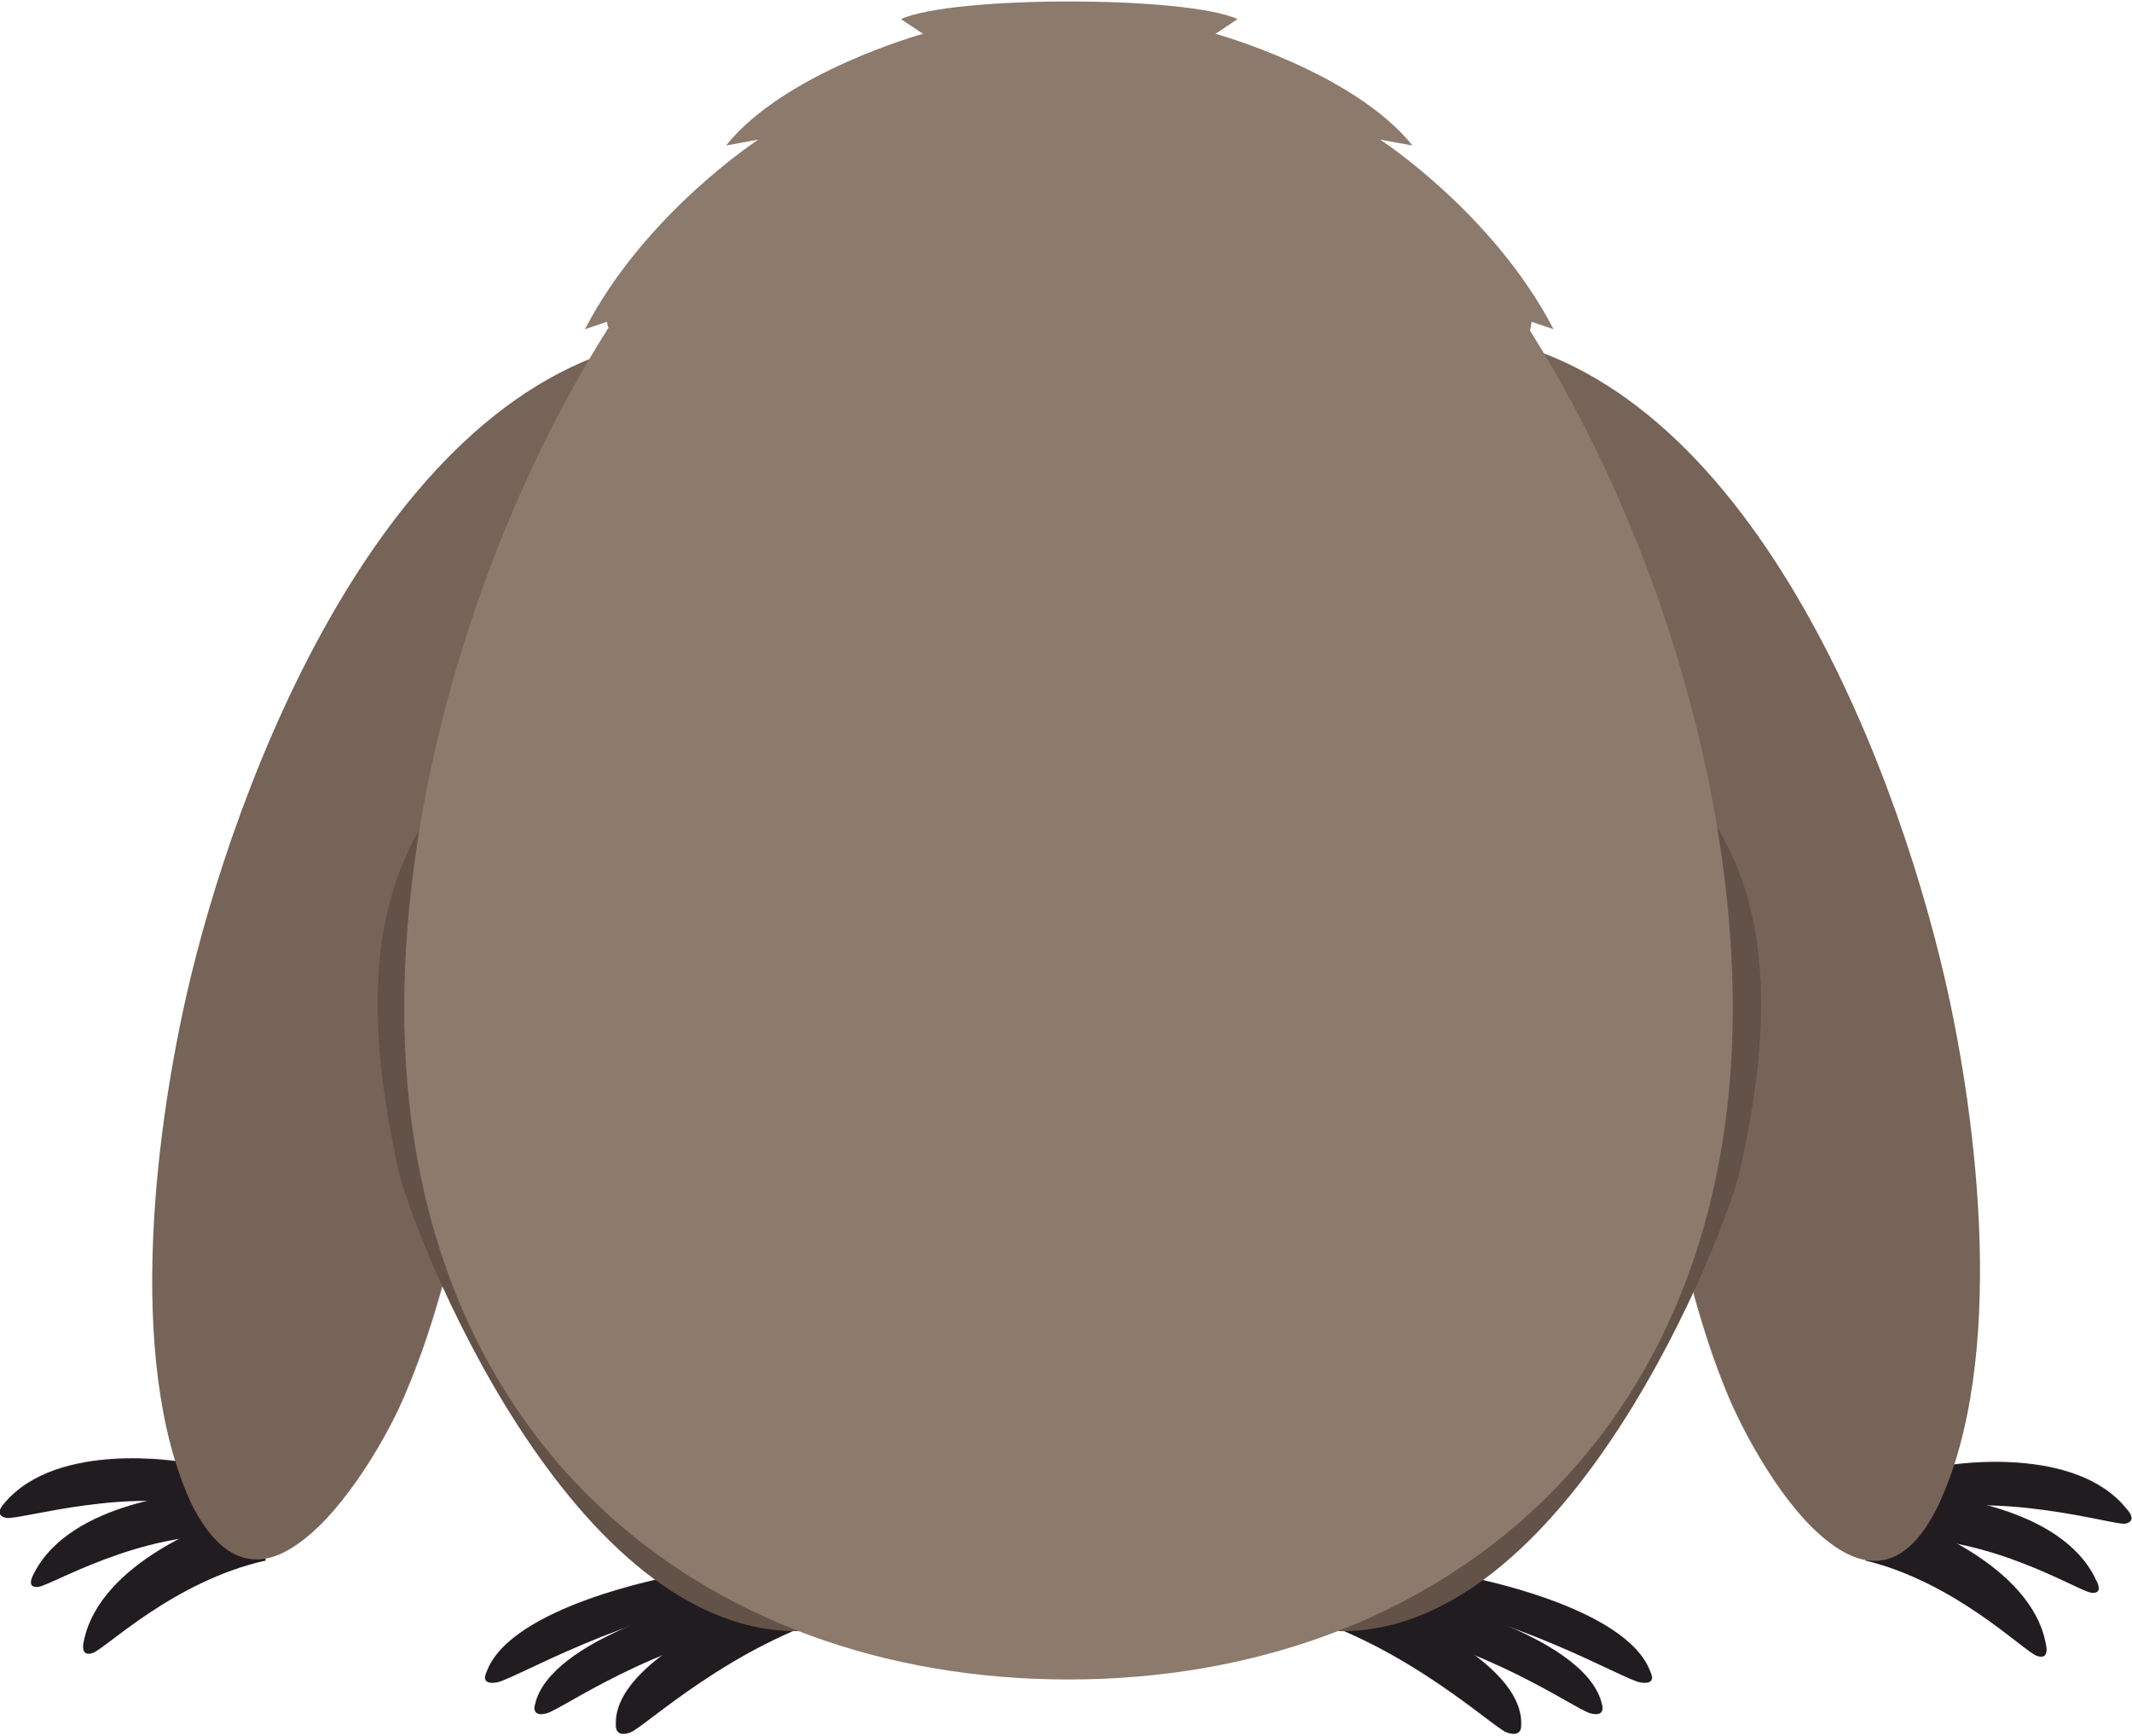
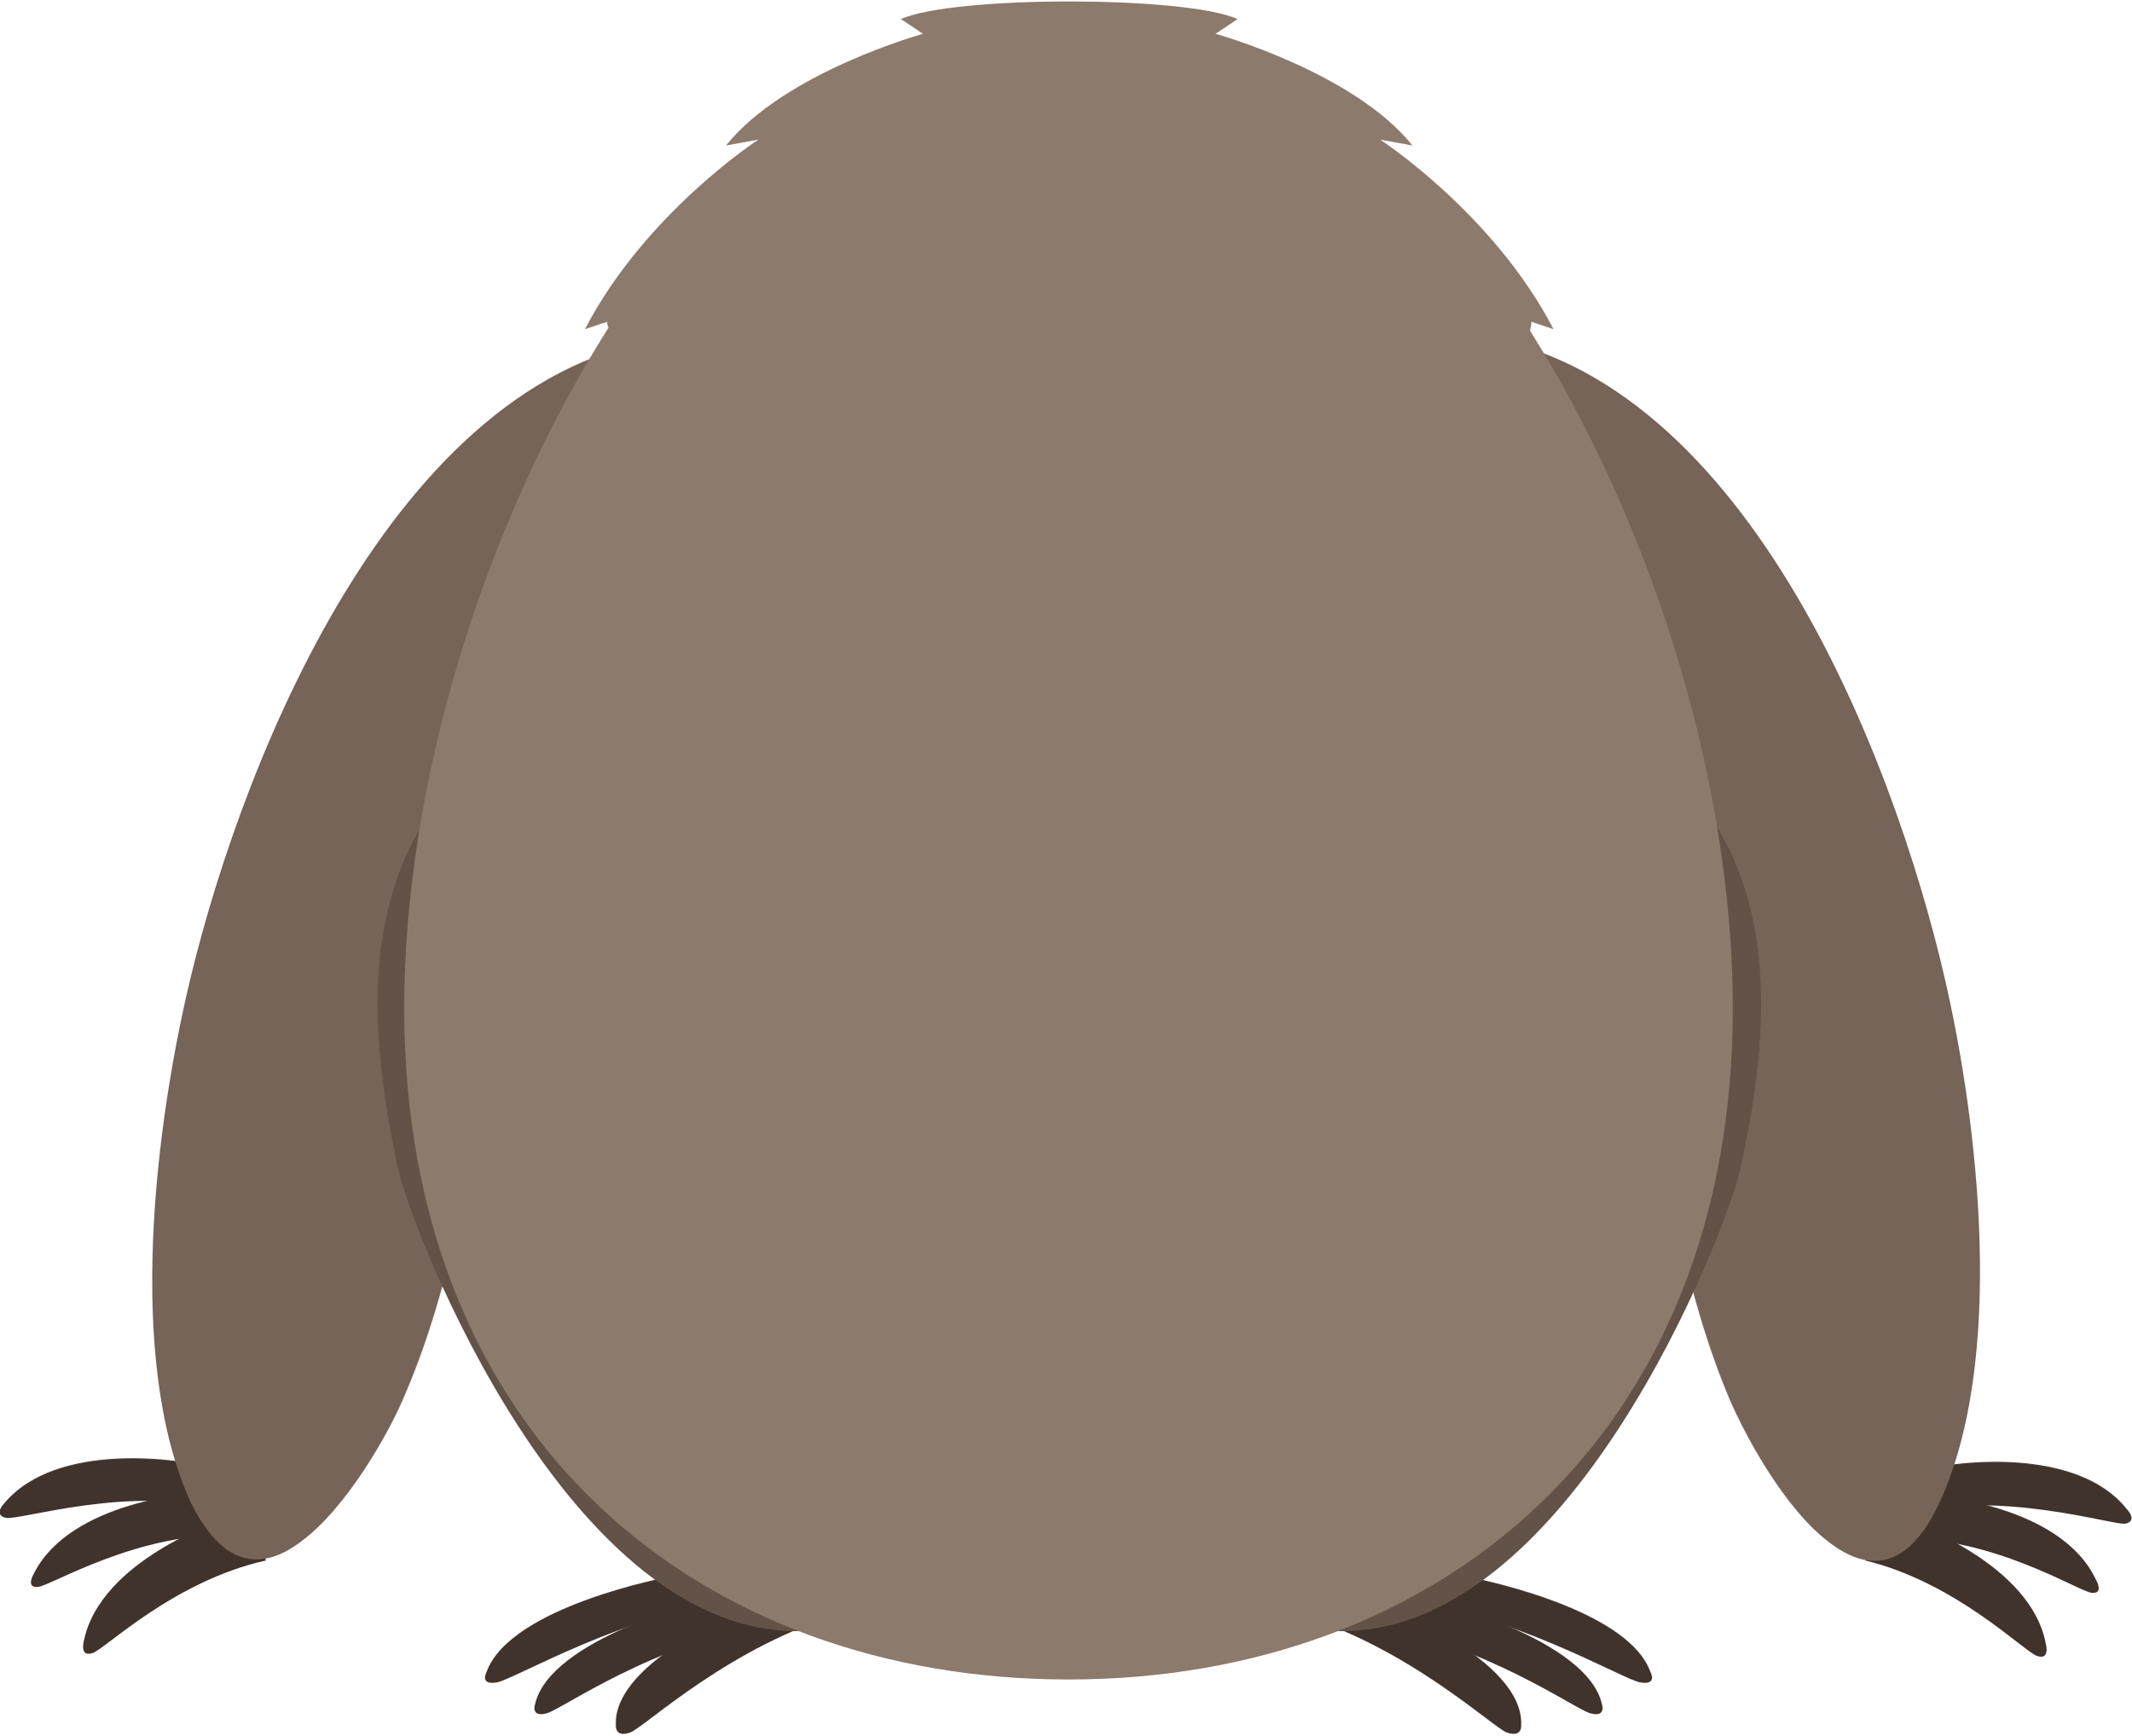
<svg xmlns="http://www.w3.org/2000/svg" version="1.1" id="Calque_1" x="0px" y="0px" viewBox="0 0 145 118.1" style="enable-background:new 0 0 145 118.1;" xml:space="preserve">
  <style type="text/css">
- 	.st0{fill:#211C20;}
+ 	.st0{fill:#40332C;}
	.st1{fill:#766458;}
	.st2{fill:#625247;}
	.st3{fill:#8C7A6D;}
</style>
  <path class="st0" d="M12.4,99.5c0,0-8.5-1.5-12.1,2.8c0,0-0.8,0.8,0.1,1c0.9,0.2,8.6-2.3,14.7-0.5C15.2,102.8,14.4,100.8,12.4,99.5" />
  <path class="st0" d="M13.4,101.6c0,0-8.6,0.5-11.1,5.5c0,0-0.6,1,0.3,0.9c0.9-0.1,6.9-3.8,13.3-3.5  C15.9,104.5,15.6,102.5,13.4,101.6" />
  <path class="st0" d="M15,103.5c0,0-8.2,2.7-9.3,8.2c0,0-0.3,1.1,0.6,0.8c0.9-0.3,5.5-4.9,11.8-6.3C18,106.1,17.3,103.7,15,103.5" />
  <path class="st1" d="M20.5,104.9c3.1-2.3,6-7.4,7.1-10.1c3.6-8.4,4.5-17.7,7.3-26.3c2.5-7.4,6.3-13.8,10.8-20.1  c3.2-4.4,8-9,8.8-14.6c0.7-4.9-2.1-11.4-8.1-10.9c-19.1,1.7-29.7,28.3-33.4,43.5c-2.4,9.9-4.5,26.1,0,35.9  C15.3,106.9,18,106.8,20.5,104.9" />
  <path class="st0" d="M132.7,99.7c0,0,8.5-1.4,12,3c0,0,0.8,0.8-0.1,1c-0.9,0.1-8.5-2.3-14.7-0.7C129.8,102.9,130.7,101,132.7,99.7" />
  <path class="st0" d="M131.6,101.8c0,0,8.6,0.6,11,5.7c0,0,0.6,1-0.3,0.9c-0.9-0.1-6.8-3.9-13.3-3.7  C129.1,104.7,129.4,102.6,131.6,101.8" />
  <path class="st0" d="M130,103.6c0,0,8.2,2.8,9.2,8.3c0,0,0.3,1.1-0.6,0.8c-0.9-0.3-5.5-5-11.7-6.5C127,106.2,127.7,103.8,130,103.6" />
  <path class="st1" d="M124.5,105c-3.1-2.3-5.9-7.5-7-10.2c-3.5-8.5-4.3-17.7-7.1-26.4c-2.4-7.4-6.1-13.9-10.6-20.2  c-3.1-4.5-7.9-9.1-8.6-14.7c-0.6-4.9,2.2-11.4,8.2-10.8c19.1,1.9,29.4,28.7,32.9,43.8c2.3,9.9,4.2,26.1-0.4,35.9  C129.7,107,127,106.9,124.5,105" />
  <path class="st0" d="M45.6,107.3c0,0-10.9,2-12.5,6.5c0,0-0.5,0.9,0.7,0.7c1.2-0.2,8.8-4.8,17.1-5.8  C50.8,108.7,48.7,107.6,45.6,107.3" />
  <path class="st0" d="M48,108.9c0,0-10.6,2.6-11.6,7.1c0,0-0.3,0.9,0.8,0.6c1.1-0.3,7.1-4.7,15.2-6.1C52.4,110.5,51.2,109,48,108.9" />
  <path class="st0" d="M51.4,109.2c0,0-9.7,3.7-9.5,8.2c0,0-0.1,0.9,1,0.5c1-0.4,6.8-5.9,14.4-8.1C57.3,109.9,54.5,109,51.4,109.2" />
  <path class="st2" d="M58.9,108.7c1.2-2,0.2-4.4-0.3-6.4c-0.6-2.5-1.1-5.1-1.6-7.6c-1-5-1.7-10.1-1.5-15.1c0.4-8.7,7.3-18.1,1.5-26.7  c-1.6-2.3-5-4.4-8.7-5.4c-2.7-0.8-5.5-0.7-8.2,0.2C23,53.5,24.9,69.5,27.1,79.6c0.9,4.1,11.7,32.1,27.7,31.4  C57.2,110.8,58.3,109.7,58.9,108.7" />
  <path class="st0" d="M99.8,107.3c0,0,10.9,2,12.5,6.5c0,0,0.5,0.9-0.7,0.7c-1.2-0.2-8.8-4.8-17.1-5.8  C94.6,108.7,96.7,107.6,99.8,107.3" />
  <path class="st0" d="M97.4,108.9c0,0,10.6,2.6,11.6,7.1c0,0,0.3,0.9-0.8,0.6c-1.1-0.3-7.1-4.7-15.2-6.1  C93,110.5,94.2,109,97.4,108.9" />
  <path class="st0" d="M94,109.2c0,0,9.7,3.7,9.5,8.2c0,0,0.1,0.9-1,0.5c-1-0.4-6.8-5.9-14.4-8.1C88.1,109.9,90.9,109,94,109.2" />
  <path class="st2" d="M86.5,108.7c-1.2-2-0.2-4.4,0.3-6.4c0.6-2.5,1.1-5.1,1.6-7.6c1-5,1.7-10.1,1.5-15.1c-0.4-8.7-7.3-18.1-1.5-26.7  c1.6-2.3,5-4.4,8.7-5.4c2.7-0.8,5.5-0.7,8.2,0.2c17.3,5.9,15.3,21.9,13.1,31.9c-0.9,4.1-11.7,32.1-27.7,31.4  C88.2,110.8,87.1,109.7,86.5,108.7" />
  <path class="st3" d="M104.1,22.5c0.1-0.4,0.1-0.6,0.1-0.6l1.5,0.5c-4.1-7.9-11.8-12.9-11.8-12.9l2.2,0.4c-4-5-13.4-7.6-13.4-7.6  l1.5-1c-3.5-1.6-19.4-1.6-22.9,0l1.5,1c0,0-9.4,2.6-13.4,7.6l2.2-0.4c0,0-7.7,5-11.8,12.9l1.5-0.5c0,0,0,0.2,0.1,0.4  c-8.6,13.6-13.9,31.2-13.9,46.3c0,29.4,20.2,45.7,45.2,45.7c25,0,45.2-16.4,45.2-45.7C117.9,53.5,112.6,36,104.1,22.5" />
</svg>
